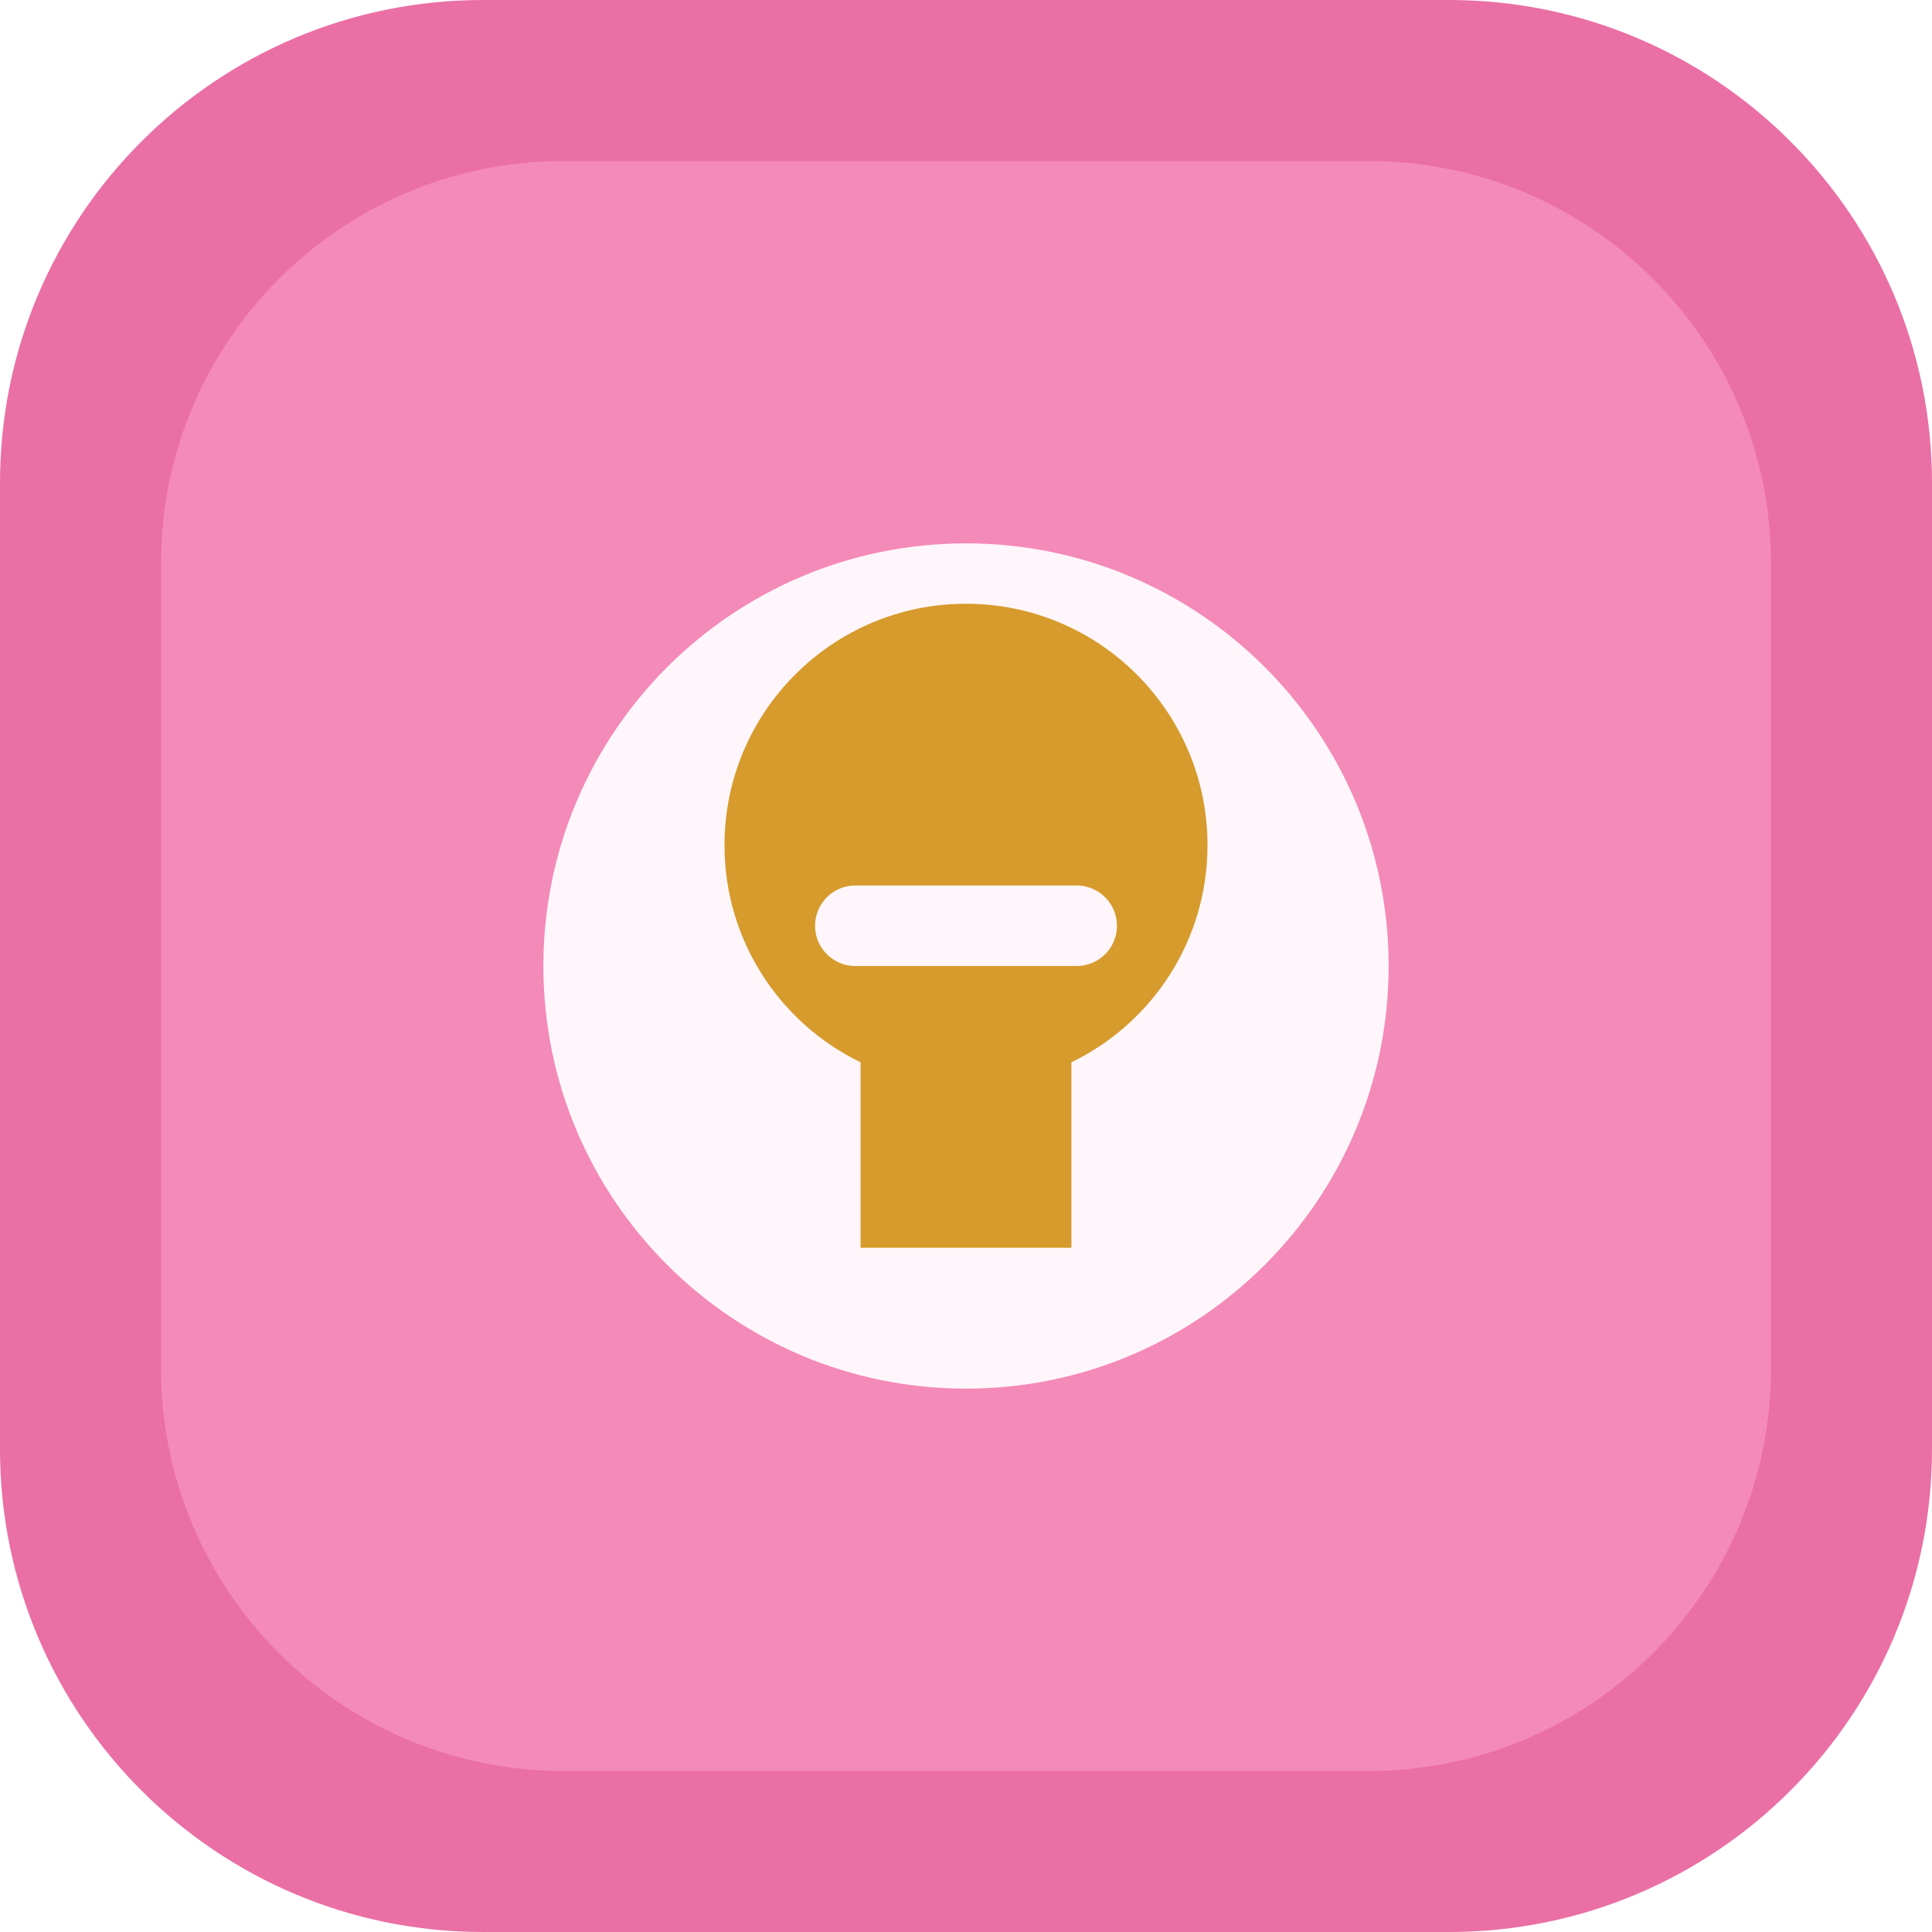
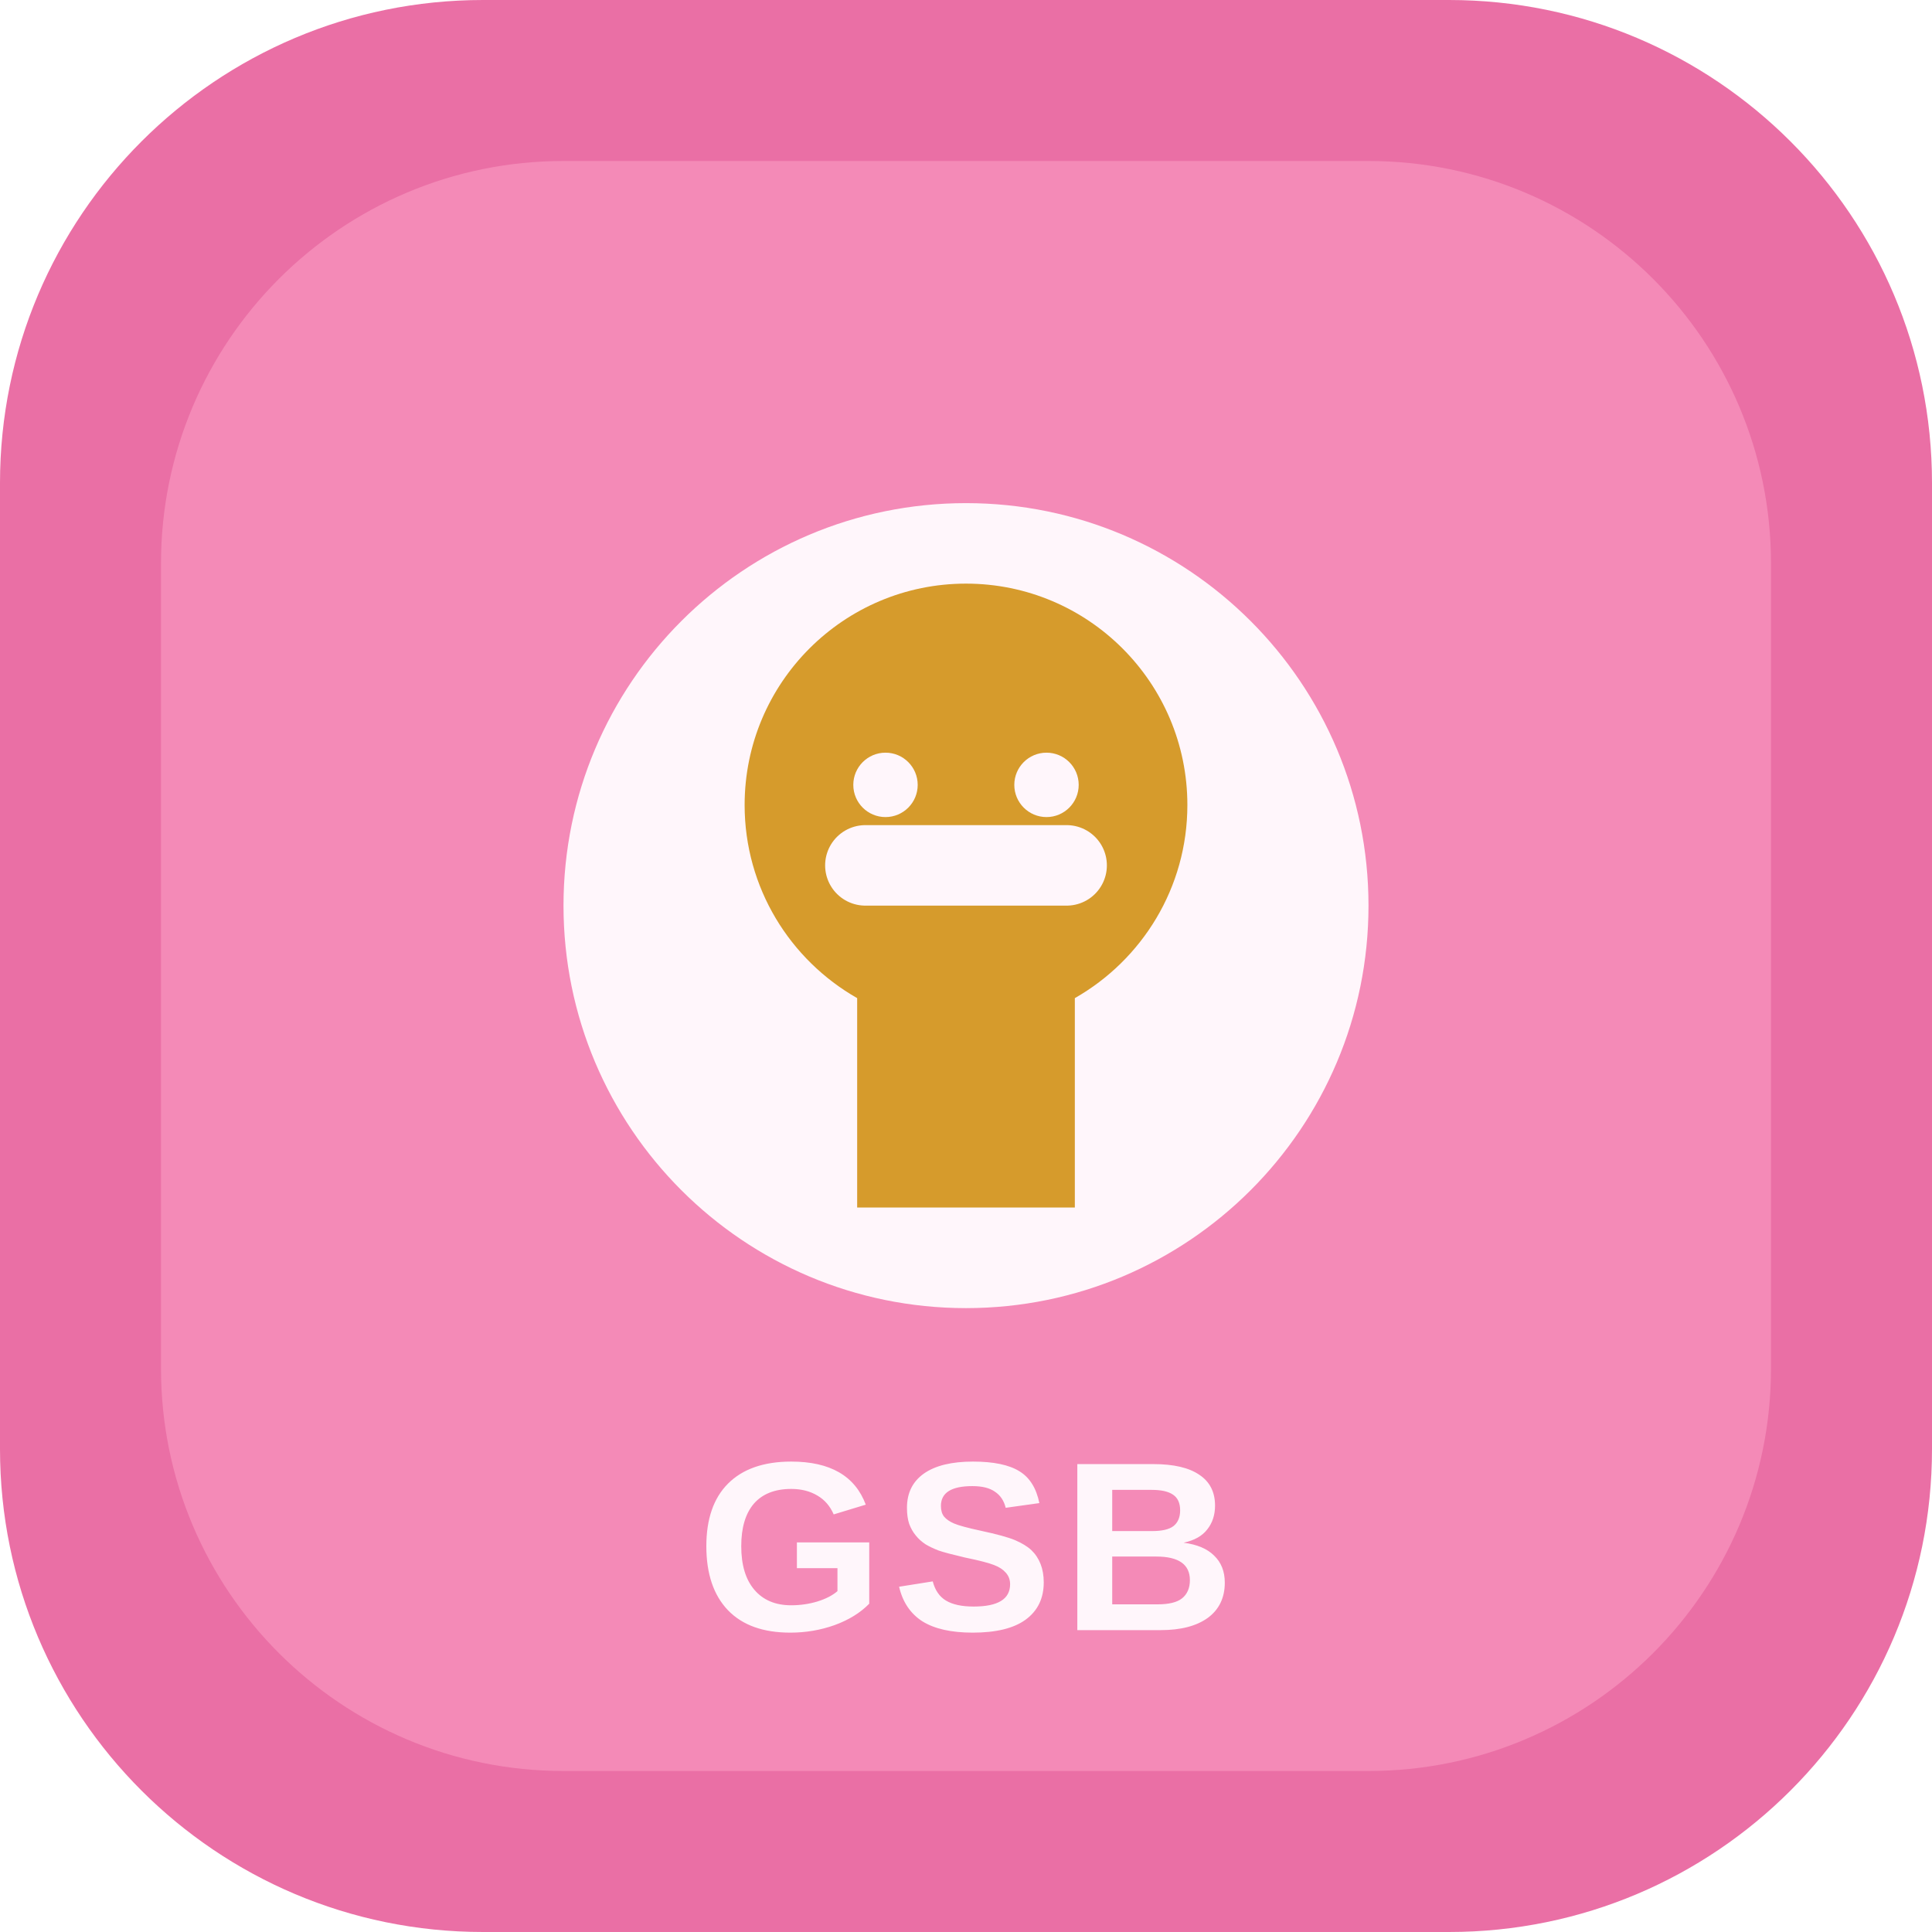
<svg xmlns="http://www.w3.org/2000/svg" viewBox="0 0 96 96" fill="none">
  <rect width="96" height="96" rx="24" fill="#EA6FA5" />
  <rect x="8" y="8" width="80" height="80" rx="20" fill="#F48AB7" />
-   <circle cx="48" cy="48" r="21" fill="#FFF6FB" />
-   <path d="M48 30C54.627 30 60 35.373 60 42C60 46.747 57.24 50.847 53.238 52.785V62H42.762V52.785C38.76 50.847 36 46.747 36 42C36 35.373 41.373 30 48 30Z" fill="#D69B2C" />
-   <path d="M42.5 46H53.5" stroke="#FFF6FB" stroke-width="4" stroke-linecap="round" />
+   <circle cx="48" cy="45" r="20" fill="#FFF6FB" />
+   <path d="M48 29C54.075 29 59 33.925 59 40C59 44.11 56.746 47.695 53.408 49.596V60H42.592V49.596C39.254 47.695 37 44.11 37 40C37 33.925 41.925 29 48 29Z" fill="#D69B2C" />
+   <path d="M43 43H53" stroke="#FFF6FB" stroke-width="4" stroke-linecap="round" />
+   <circle cx="44" cy="39" r="1.6" fill="#FFF6FB" />
+   <circle cx="52" cy="39" r="1.6" fill="#FFF6FB" />
+   <text x="48" y="81" text-anchor="middle" font-family="Arial, sans-serif" font-size="12" font-weight="700" fill="#FFF6FB" letter-spacing="0.4">GSB</text>
</svg>
